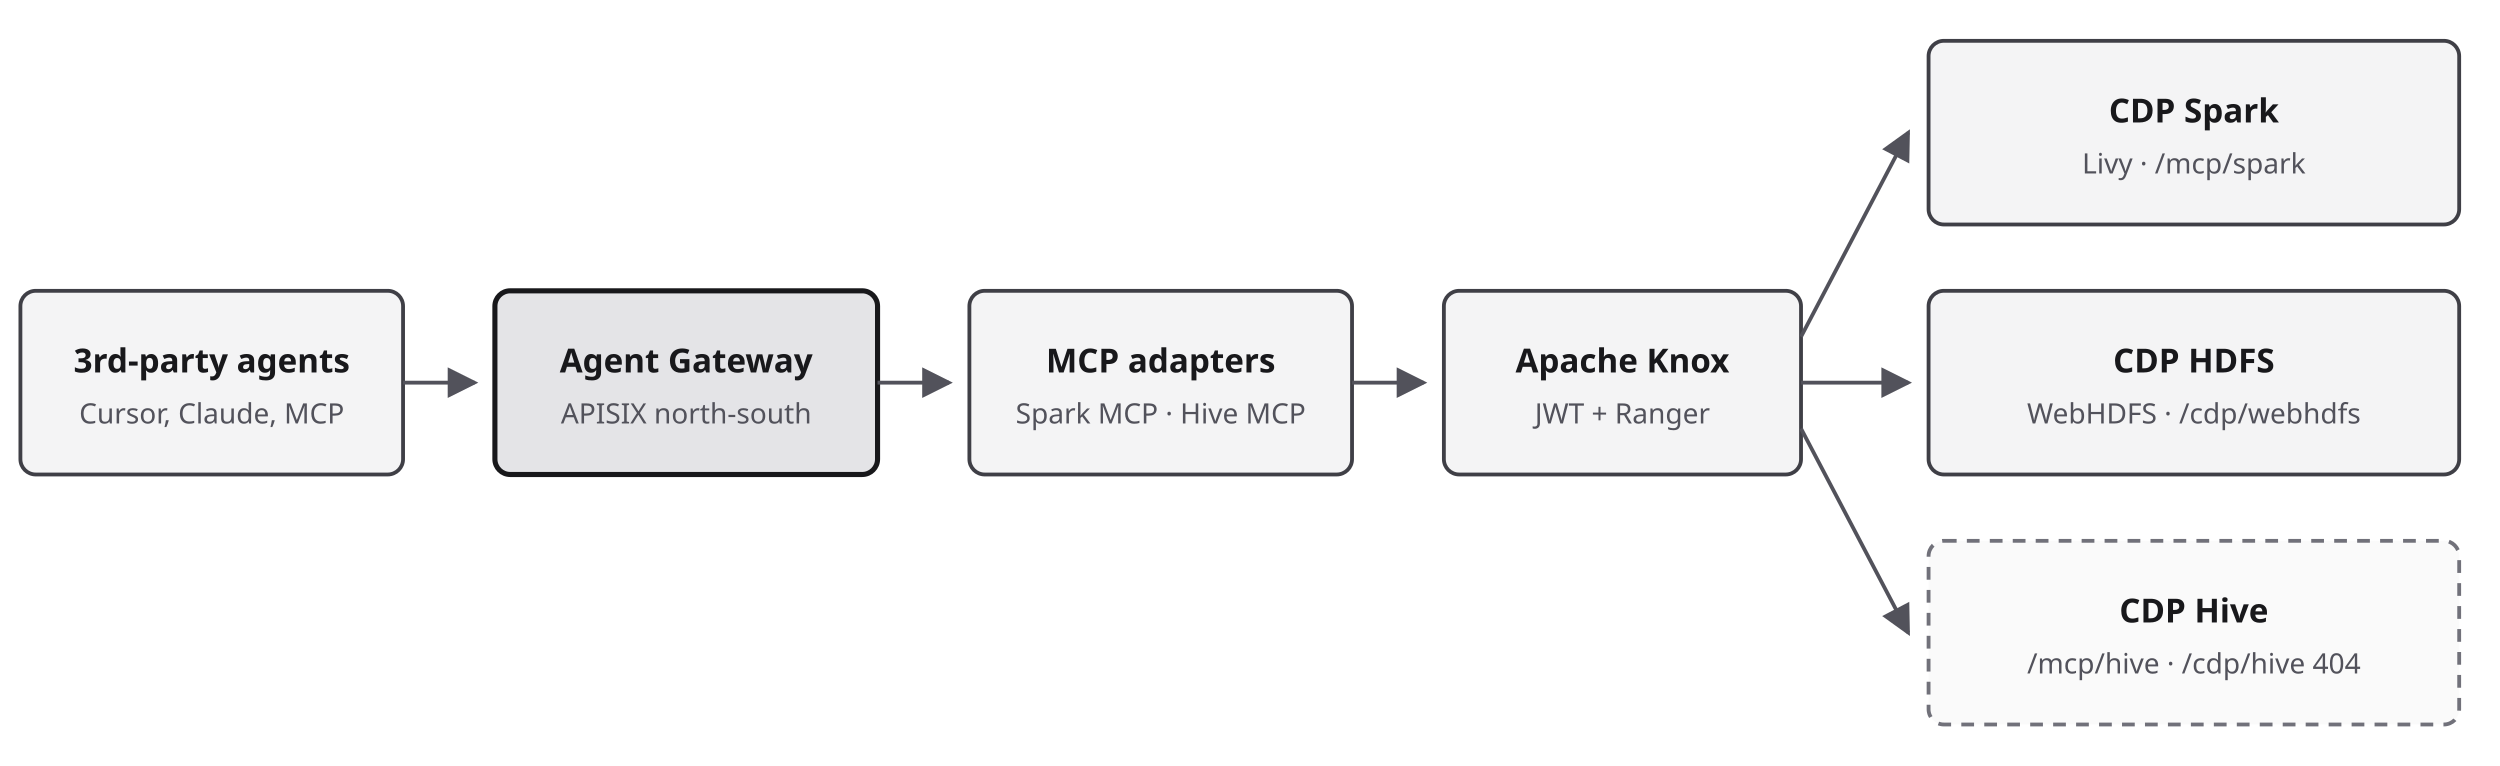
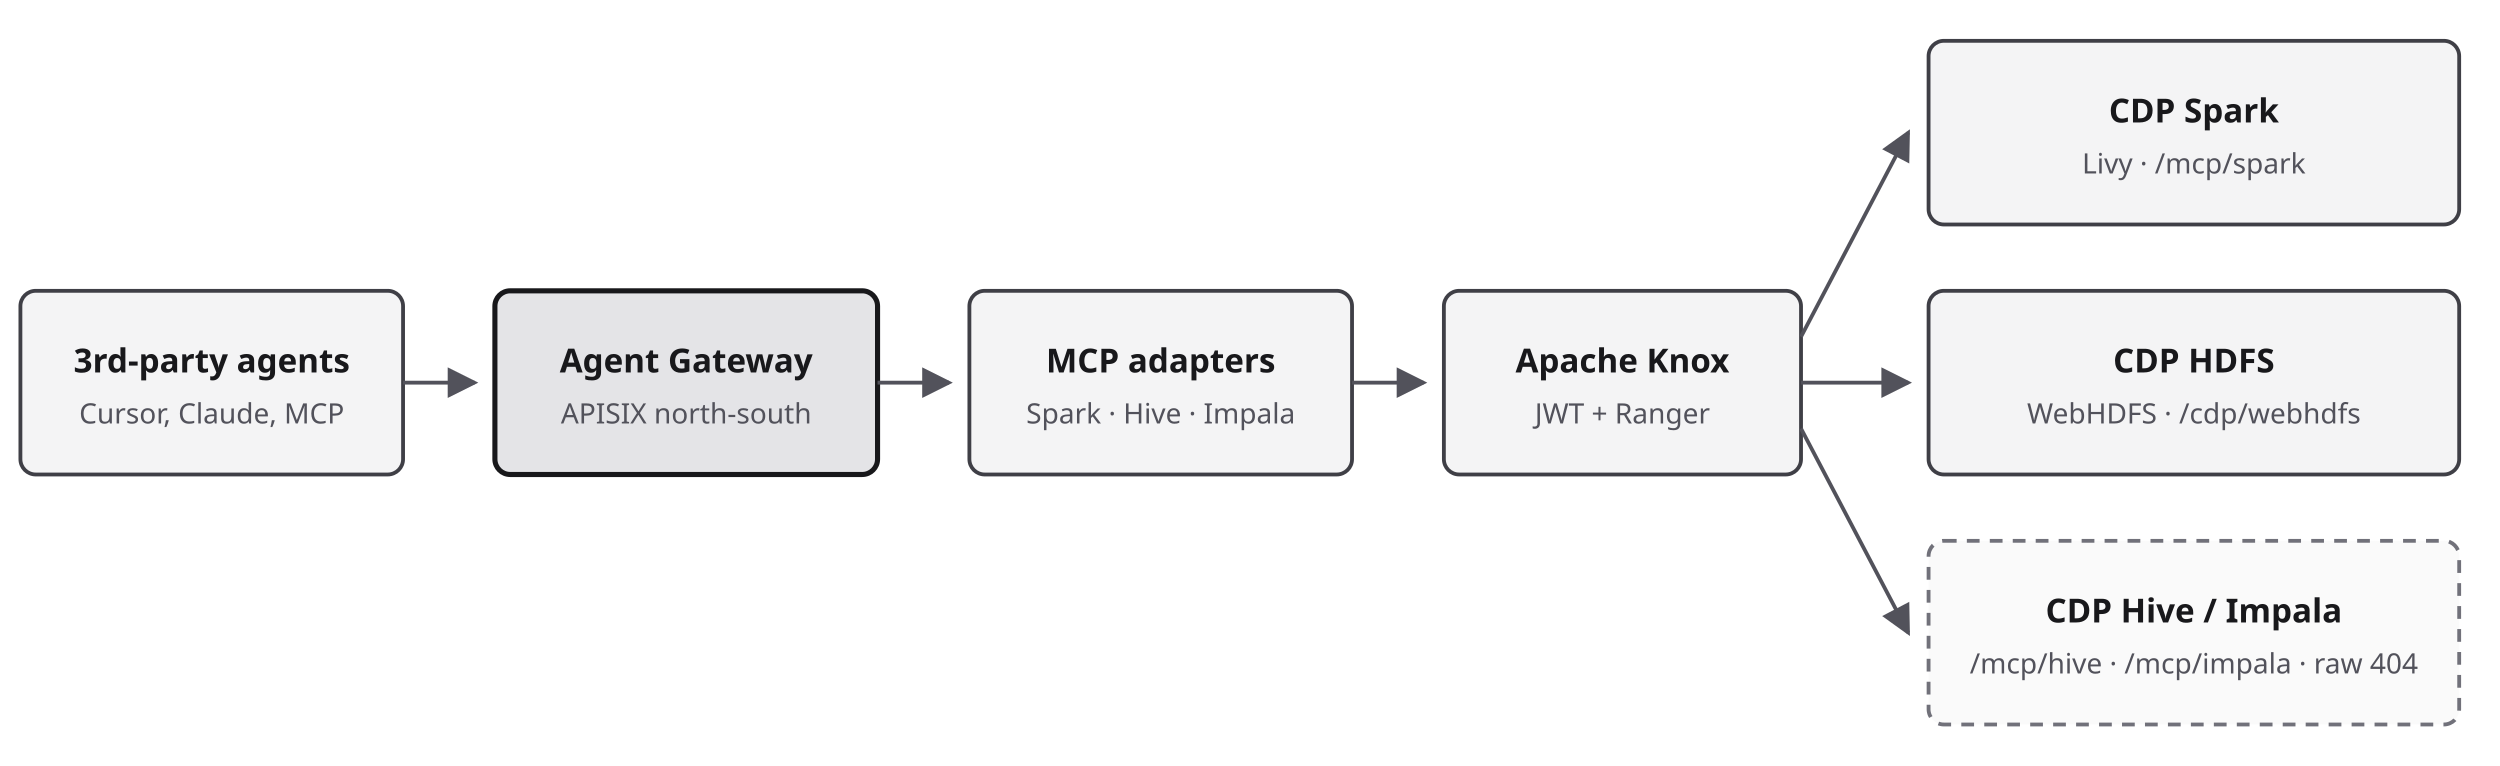
<svg xmlns="http://www.w3.org/2000/svg" viewBox="0 0 980 300" role="img" aria-labelledby="title desc">
  <style>
    .box { fill: #f4f4f5; stroke: #3f3f46; stroke-width: 1.5; }
    .box-gw { fill: #e4e4e7; stroke: #18181b; stroke-width: 2; }
    .box-hive { fill: #fafafa; stroke: #71717a; stroke-width: 1.5; stroke-dasharray: 5 4; }
    .label { font: 600 13px ui-sans-serif, system-ui, sans-serif; fill: #18181b; }
    .sub { font: 11px ui-sans-serif, system-ui, sans-serif; fill: #52525b; }
    .arrow { stroke: #52525b; stroke-width: 1.5; fill: none; marker-end: url(#arrow); }
  </style>
  <defs>
    <marker id="arrow" markerWidth="8" markerHeight="8" refX="7" refY="4" orient="auto">
      <path d="M0,0 L8,4 L0,8 Z" fill="#52525b" />
    </marker>
  </defs>
  <rect class="box" x="8" y="114" width="150" height="72" rx="6" />
  <text class="label" x="83" y="146" text-anchor="middle">3rd-party agents</text>
  <text class="sub" x="83" y="166" text-anchor="middle">Cursor, Claude, MCP</text>
  <line class="arrow" x1="158" y1="150" x2="186" y2="150" />
  <rect class="box-gw" x="194" y="114" width="150" height="72" rx="6" />
  <text class="label" x="269" y="146" text-anchor="middle">Agent Gateway</text>
  <text class="sub" x="269" y="166" text-anchor="middle">APISIX north-south</text>
  <line class="arrow" x1="344" y1="150" x2="372" y2="150" />
  <rect class="box" x="380" y="114" width="150" height="72" rx="6" />
  <text class="label" x="455" y="146" text-anchor="middle">MCP adapters</text>
-   <text class="sub" x="455" y="166" text-anchor="middle">Spark MCP · Hive MCP</text>
+   <text class="sub" x="455" y="166" text-anchor="middle">Spark · Hive · Impala</text>
  <line class="arrow" x1="530" y1="150" x2="558" y2="150" />
  <rect class="box" x="566" y="114" width="140" height="72" rx="6" />
  <text class="label" x="636" y="146" text-anchor="middle">Apache Knox</text>
  <text class="sub" x="636" y="166" text-anchor="middle">JWT + Ranger</text>
  <line class="arrow" x1="706" y1="132" x2="748" y2="52" />
  <line class="arrow" x1="706" y1="150" x2="748" y2="150" />
  <line class="arrow" x1="706" y1="168" x2="748" y2="248" />
  <rect class="box" x="756" y="16" width="208" height="72" rx="6" />
  <text class="label" x="860" y="48" text-anchor="middle">CDP Spark</text>
  <text class="sub" x="860" y="68" text-anchor="middle">Livy · /mcp/spark</text>
  <rect class="box" x="756" y="114" width="208" height="72" rx="6" />
  <text class="label" x="860" y="146" text-anchor="middle">CDP HDFS</text>
  <text class="sub" x="860" y="166" text-anchor="middle">WebHDFS · /cdp/webhdfs</text>
  <rect class="box-hive" x="756" y="212" width="208" height="72" rx="6" />
-   <text class="label" x="860" y="244" text-anchor="middle">CDP Hive</text>
-   <text class="sub" x="860" y="264" text-anchor="middle">/mcp/hive · /cdp/hive 404</text>
+   <text class="label" x="860" y="244" text-anchor="middle">CDP Hive / Impala</text>
+   <text class="sub" x="860" y="264" text-anchor="middle">/mcp/hive · /mcp/impala · raw 404</text>
</svg>
